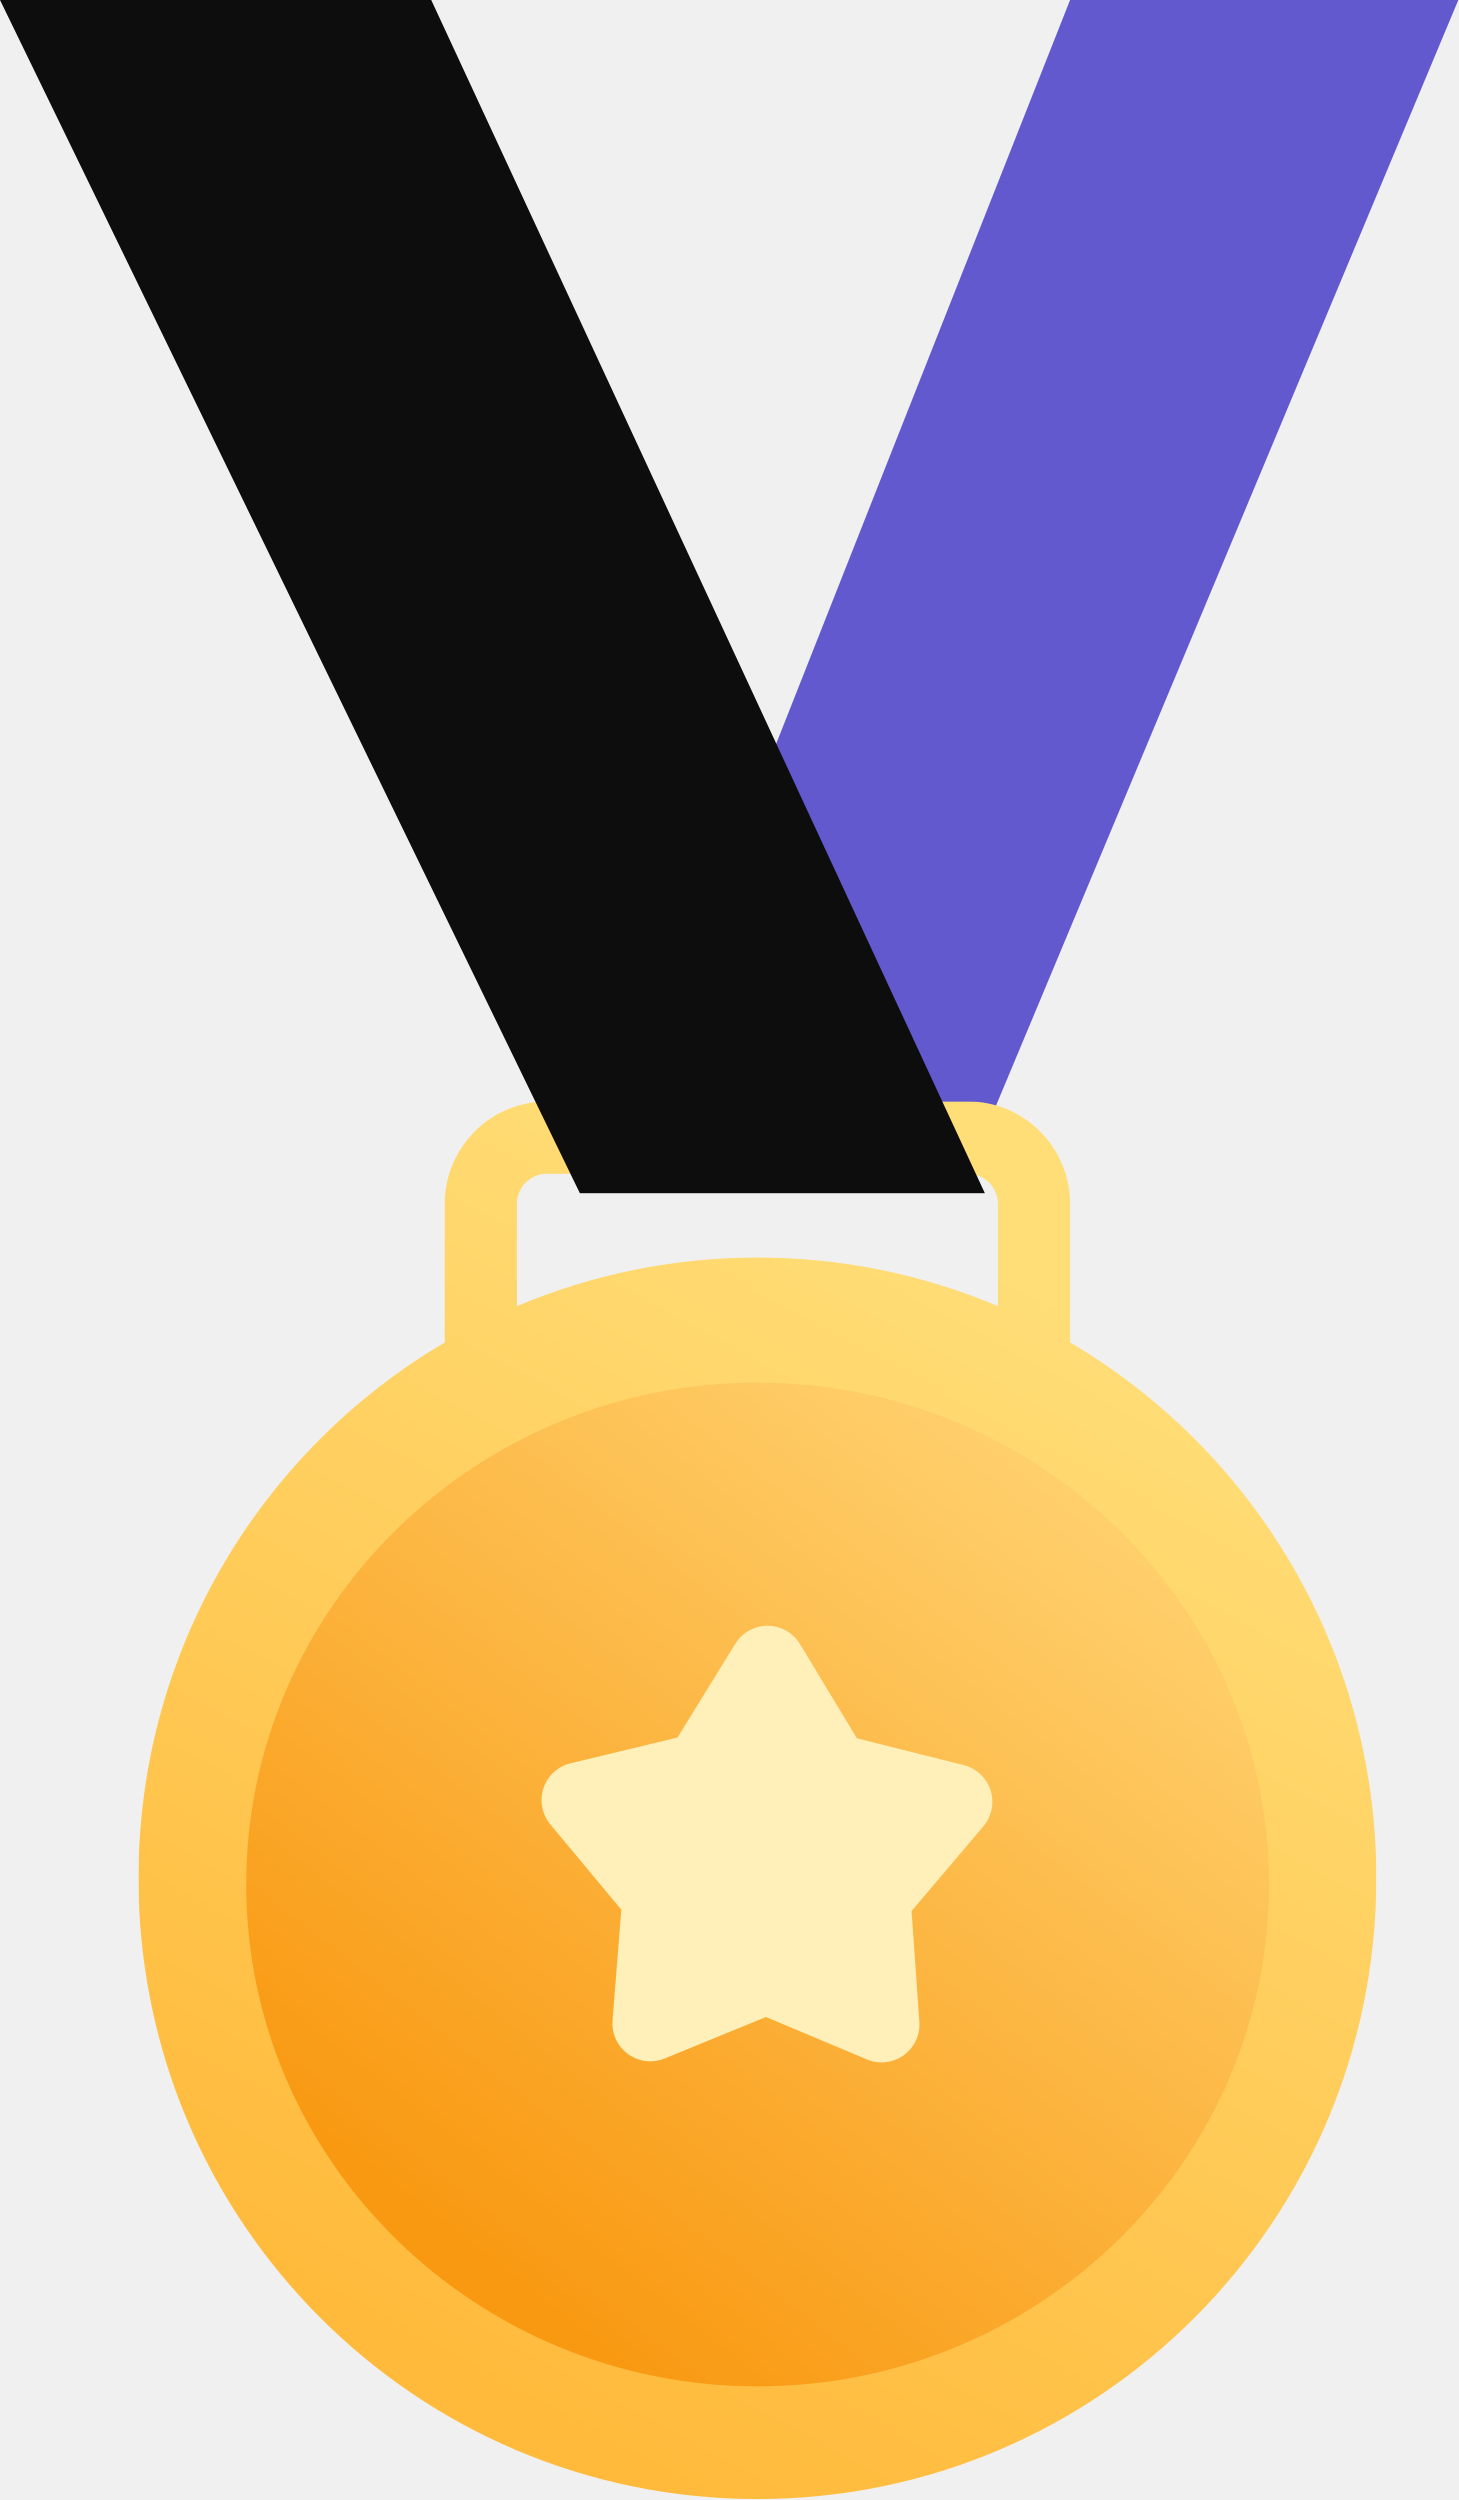
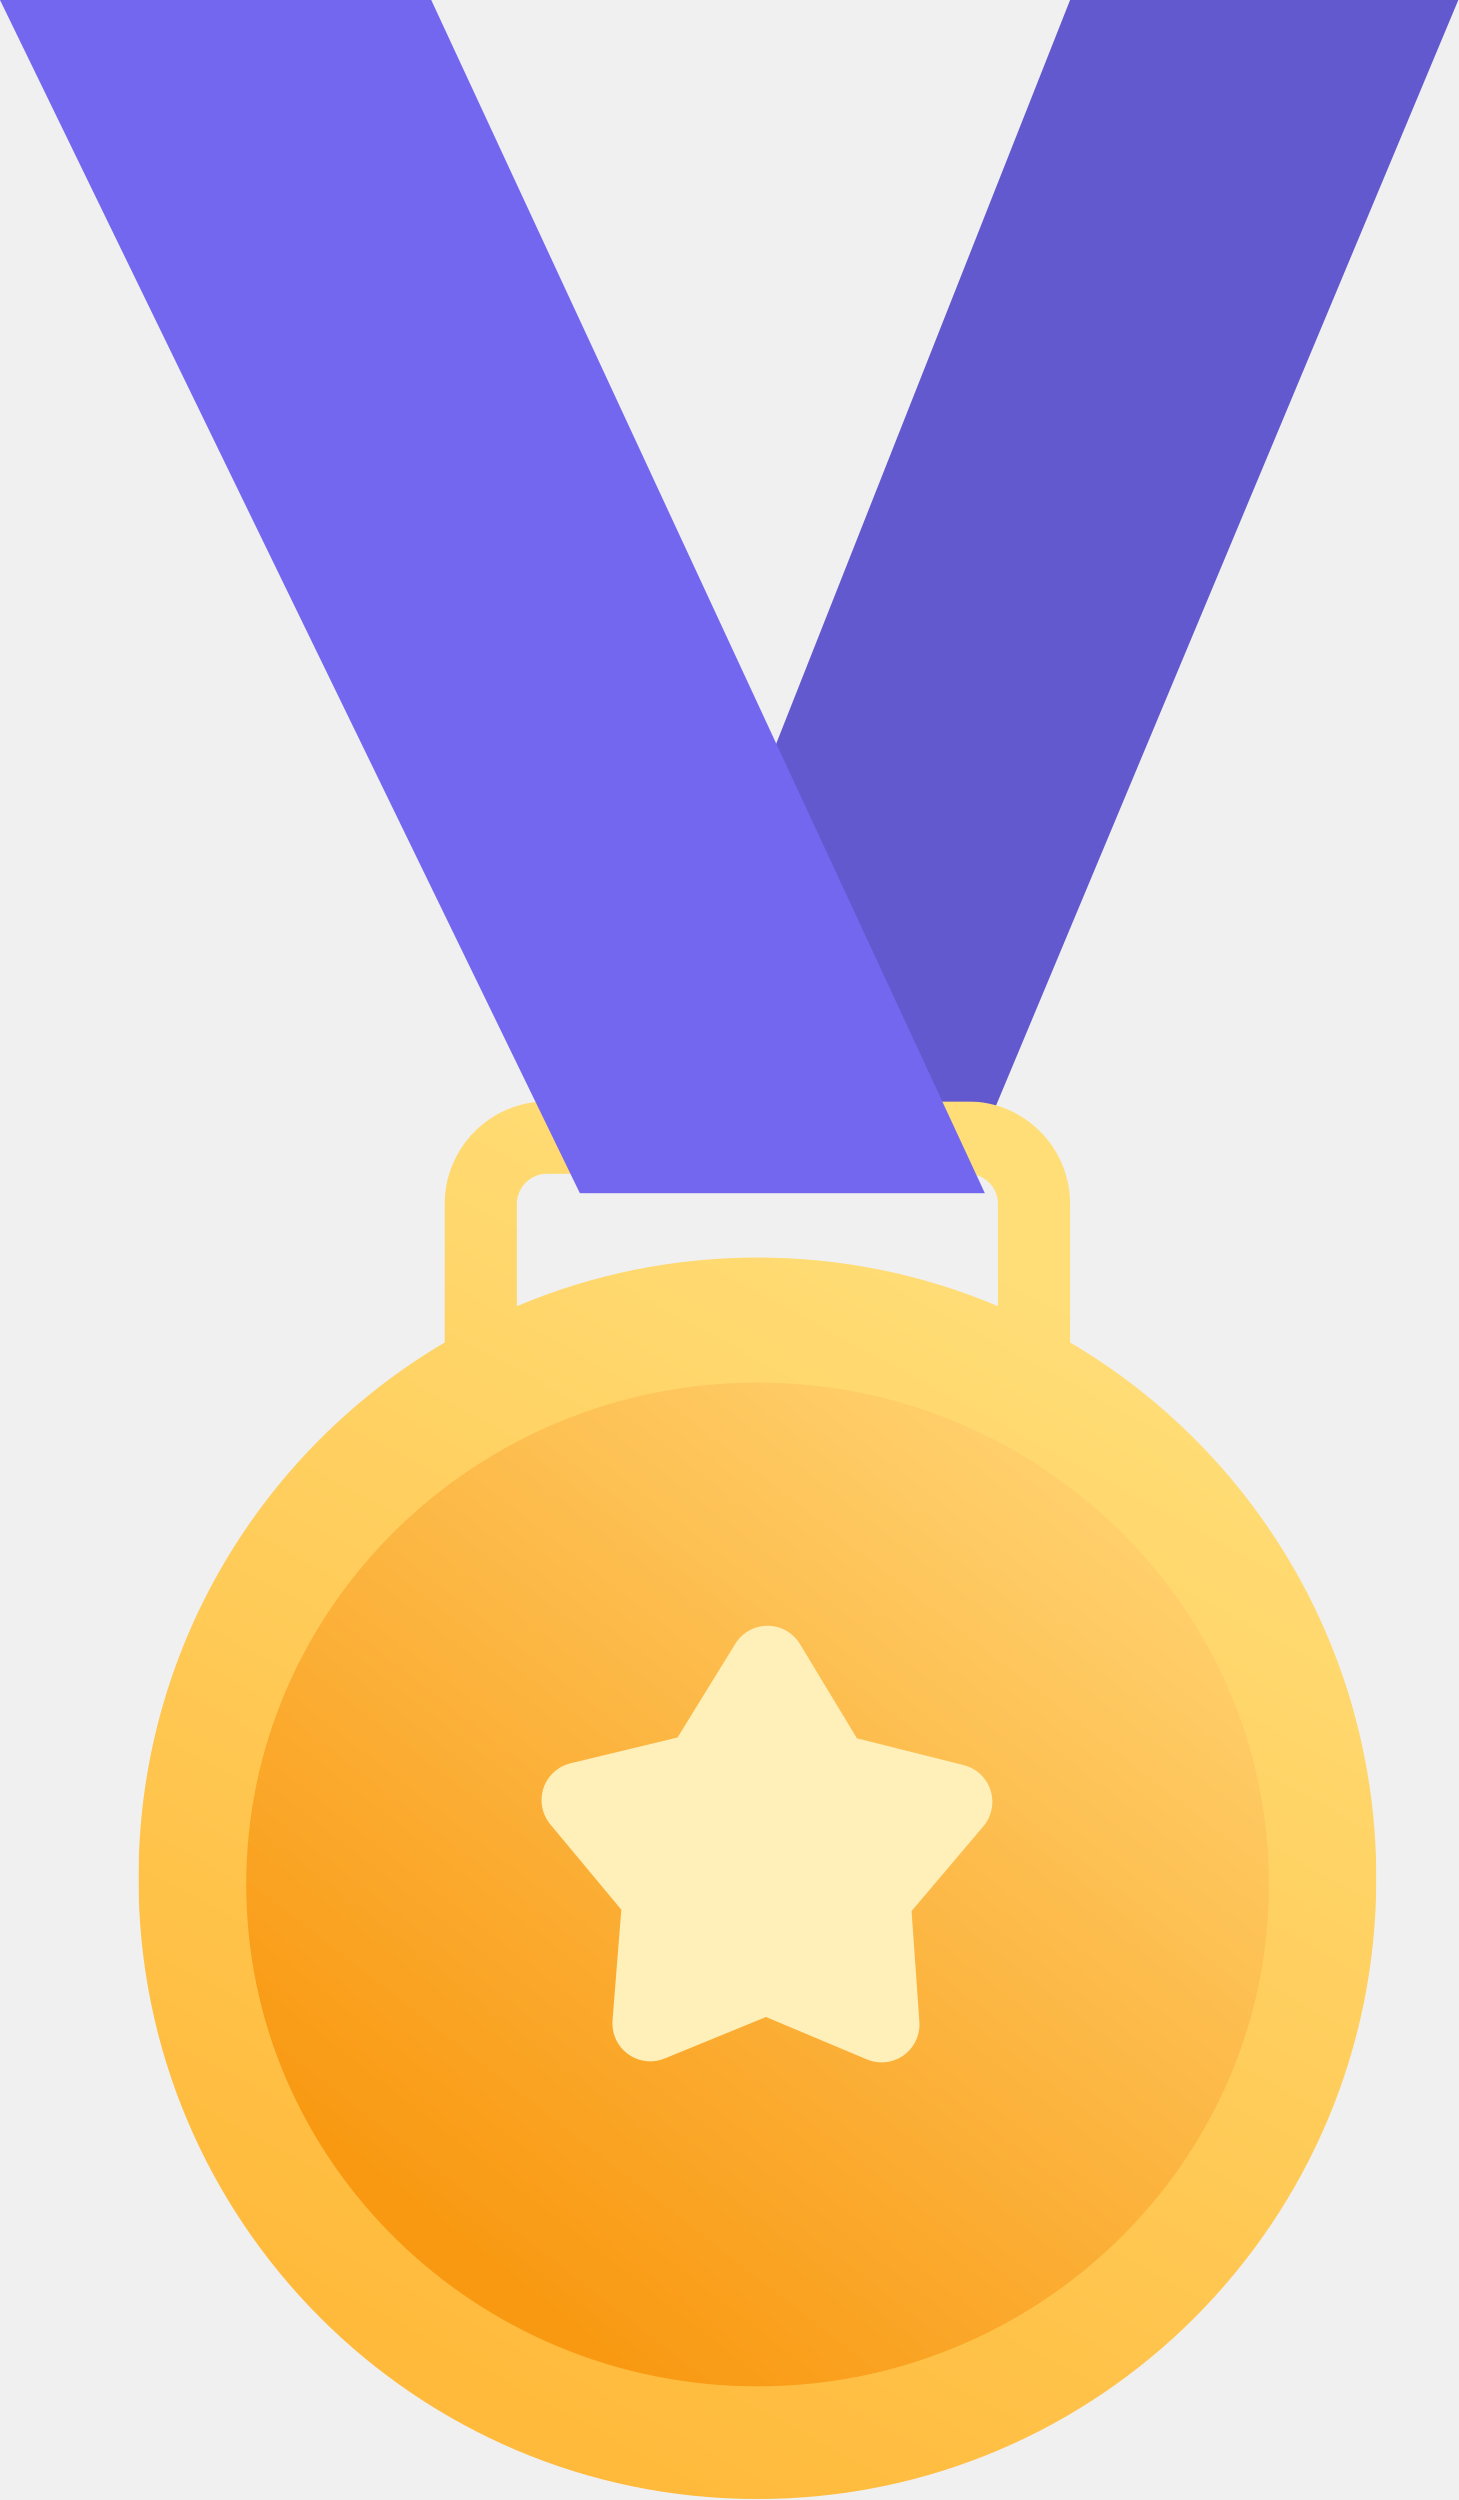
<svg xmlns="http://www.w3.org/2000/svg" xmlns:xlink="http://www.w3.org/1999/xlink" width="77px" height="132px" viewBox="0 0 77 132" version="1.1">
  <defs>
    <polygon id="path-1" points="0.312 0.155 65.67 0.155 65.67 73.949 0.312 73.949" />
    <linearGradient x1="74.194%" y1="12.412%" x2="34.456%" y2="95.336%" id="linearGradient-3">
      <stop stop-color="#FFDE78" offset="0%" />
      <stop stop-color="#FFBA3B" offset="100%" />
    </linearGradient>
    <linearGradient x1="84.444%" y1="12.871%" x2="24.603%" y2="88.537%" id="linearGradient-4">
      <stop stop-color="#FFD06D" offset="0%" />
      <stop stop-color="#F99912" offset="100%" />
    </linearGradient>
  </defs>
  <g id="⚙️-Symbols" stroke="none" stroke-width="1" fill="none" fill-rule="evenodd">
    <g id="28)-Widgets/1)-Advanced/Congratulations" transform="translate(-236, 0)">
      <g id="Badge" transform="translate(236, 0)">
        <polygon id="Fill-1" fill="#6359CF" points="56.5 0 32 62 51.075 62 77 0" />
        <g id="Group-4" transform="translate(7, 58)">
          <mask id="mask-2" fill="white">
            <use xlink:href="#path-1" />
          </mask>
          <g id="Clip-3" />
          <path d="M20.291,10.966 L20.291,5.568 C20.291,4.691 21.003,3.976 21.879,3.976 L44.103,3.976 C44.978,3.976 45.691,4.691 45.691,5.568 L45.691,10.966 C41.787,9.312 37.495,8.398 32.991,8.398 C28.487,8.398 24.195,9.312 20.291,10.966 M49.501,12.883 L49.501,5.568 C49.501,2.583 47.079,0.155 44.103,0.155 L21.879,0.155 C18.902,0.155 16.481,2.583 16.481,5.568 L16.481,12.883 C6.808,18.574 0.312,29.113 0.312,41.174 C0.312,59.275 14.943,73.949 32.991,73.949 C51.039,73.949 65.67,59.275 65.67,41.174 C65.67,29.113 59.175,18.574 49.501,12.883" id="Fill-2" fill="url(#linearGradient-3)" mask="url(#mask-2)" />
        </g>
        <path d="M40,126 C25.111,126 13,114.113 13,99.5 C13,84.887 25.111,73 40,73 C54.888,73 67,84.887 67,99.5 C67,114.113 54.888,126 40,126" id="Fill-5" fill="url(#linearGradient-4)" />
        <path d="M45.772,108.738 L40.443,106.497 L40.443,106.497 L35.094,108.689 C34.072,109.108 32.903,108.619 32.485,107.597 C32.366,107.307 32.317,106.993 32.341,106.68 L32.806,100.833 L32.806,100.833 L29.055,96.325 C28.349,95.476 28.464,94.214 29.314,93.508 C29.549,93.312 29.826,93.173 30.124,93.101 L35.774,91.739 L35.774,91.739 L38.825,86.79 C39.404,85.85 40.637,85.558 41.577,86.137 C41.848,86.304 42.075,86.533 42.239,86.806 L45.245,91.783 L45.245,91.783 L50.883,93.197 C51.955,93.466 52.605,94.552 52.337,95.624 C52.262,95.921 52.12,96.197 51.922,96.43 L48.131,100.904 L48.131,100.904 L48.543,106.755 C48.62,107.856 47.79,108.812 46.688,108.89 C46.375,108.912 46.061,108.86 45.772,108.738 Z" id="Fill-105" fill="#FFEFB9" />
-         <polygon id="Fill-116" fill="#0d0d0d" points="1.5262791e-13 0 22.769 0 52 63 30.617 63" />
+         <polygon id="Fill-116" fill="#7367F0" points="1.5262791e-13 0 22.769 0 52 63 30.617 63" />
      </g>
    </g>
  </g>
</svg>
